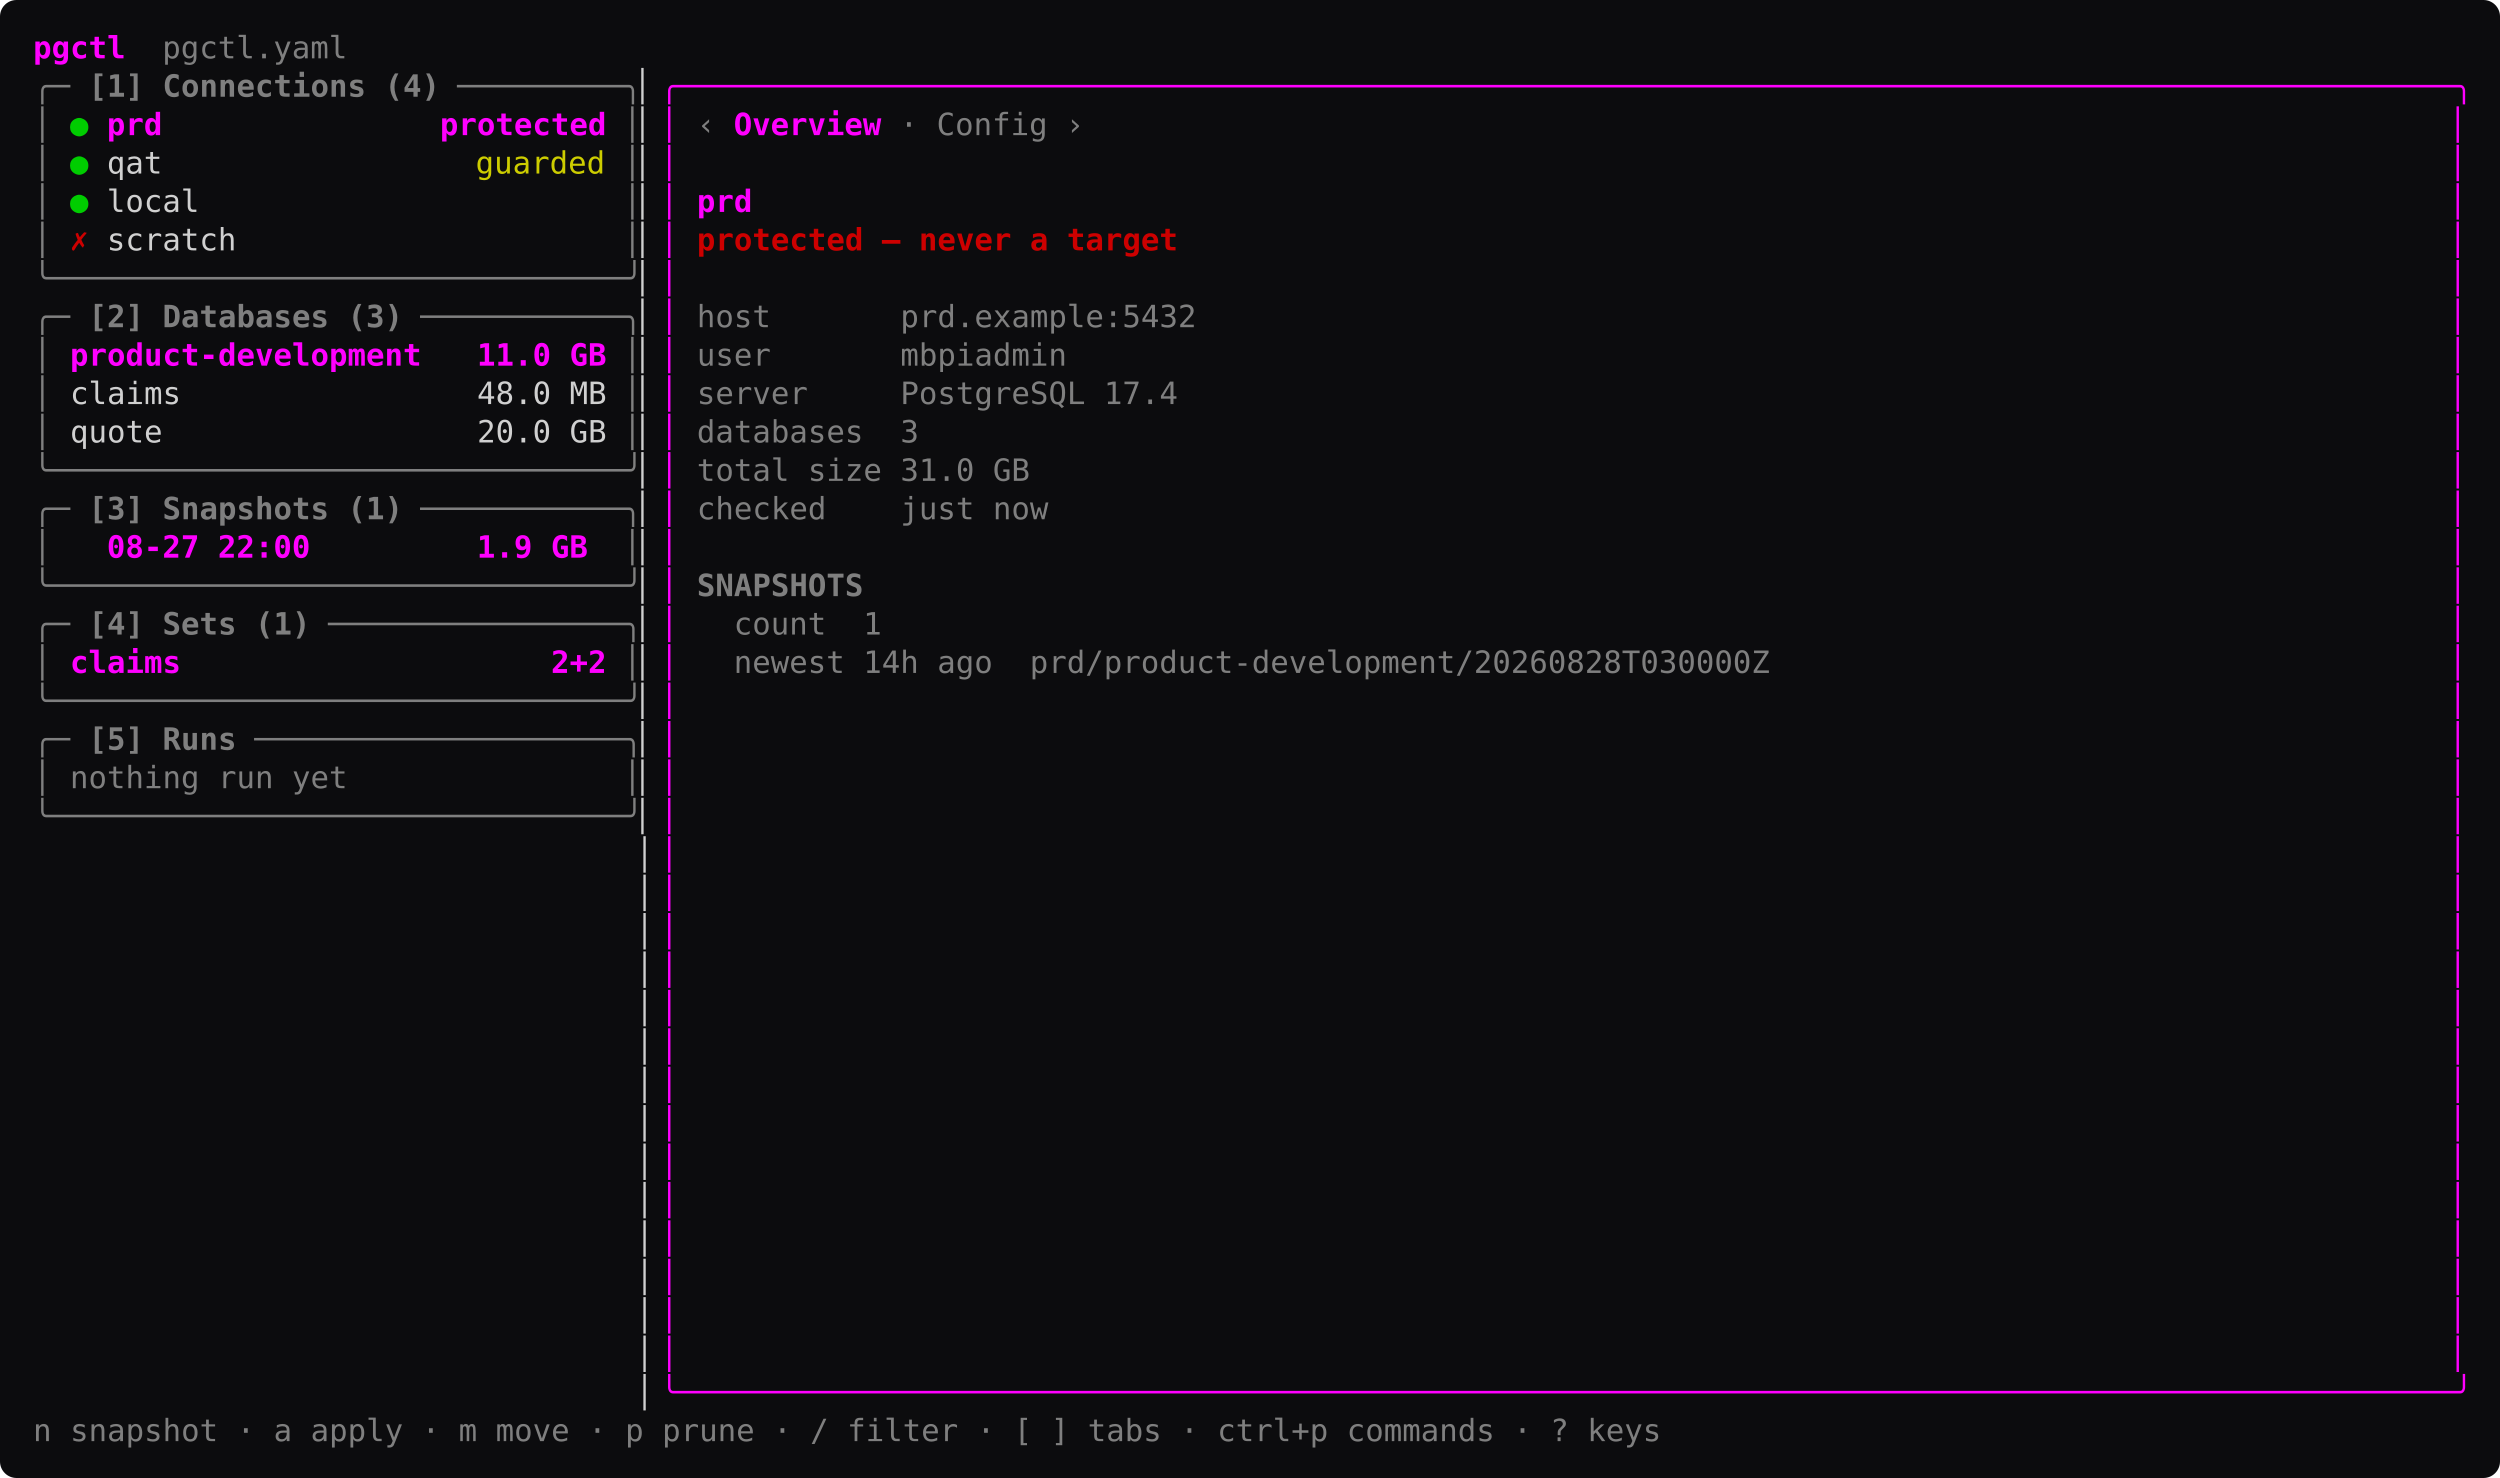
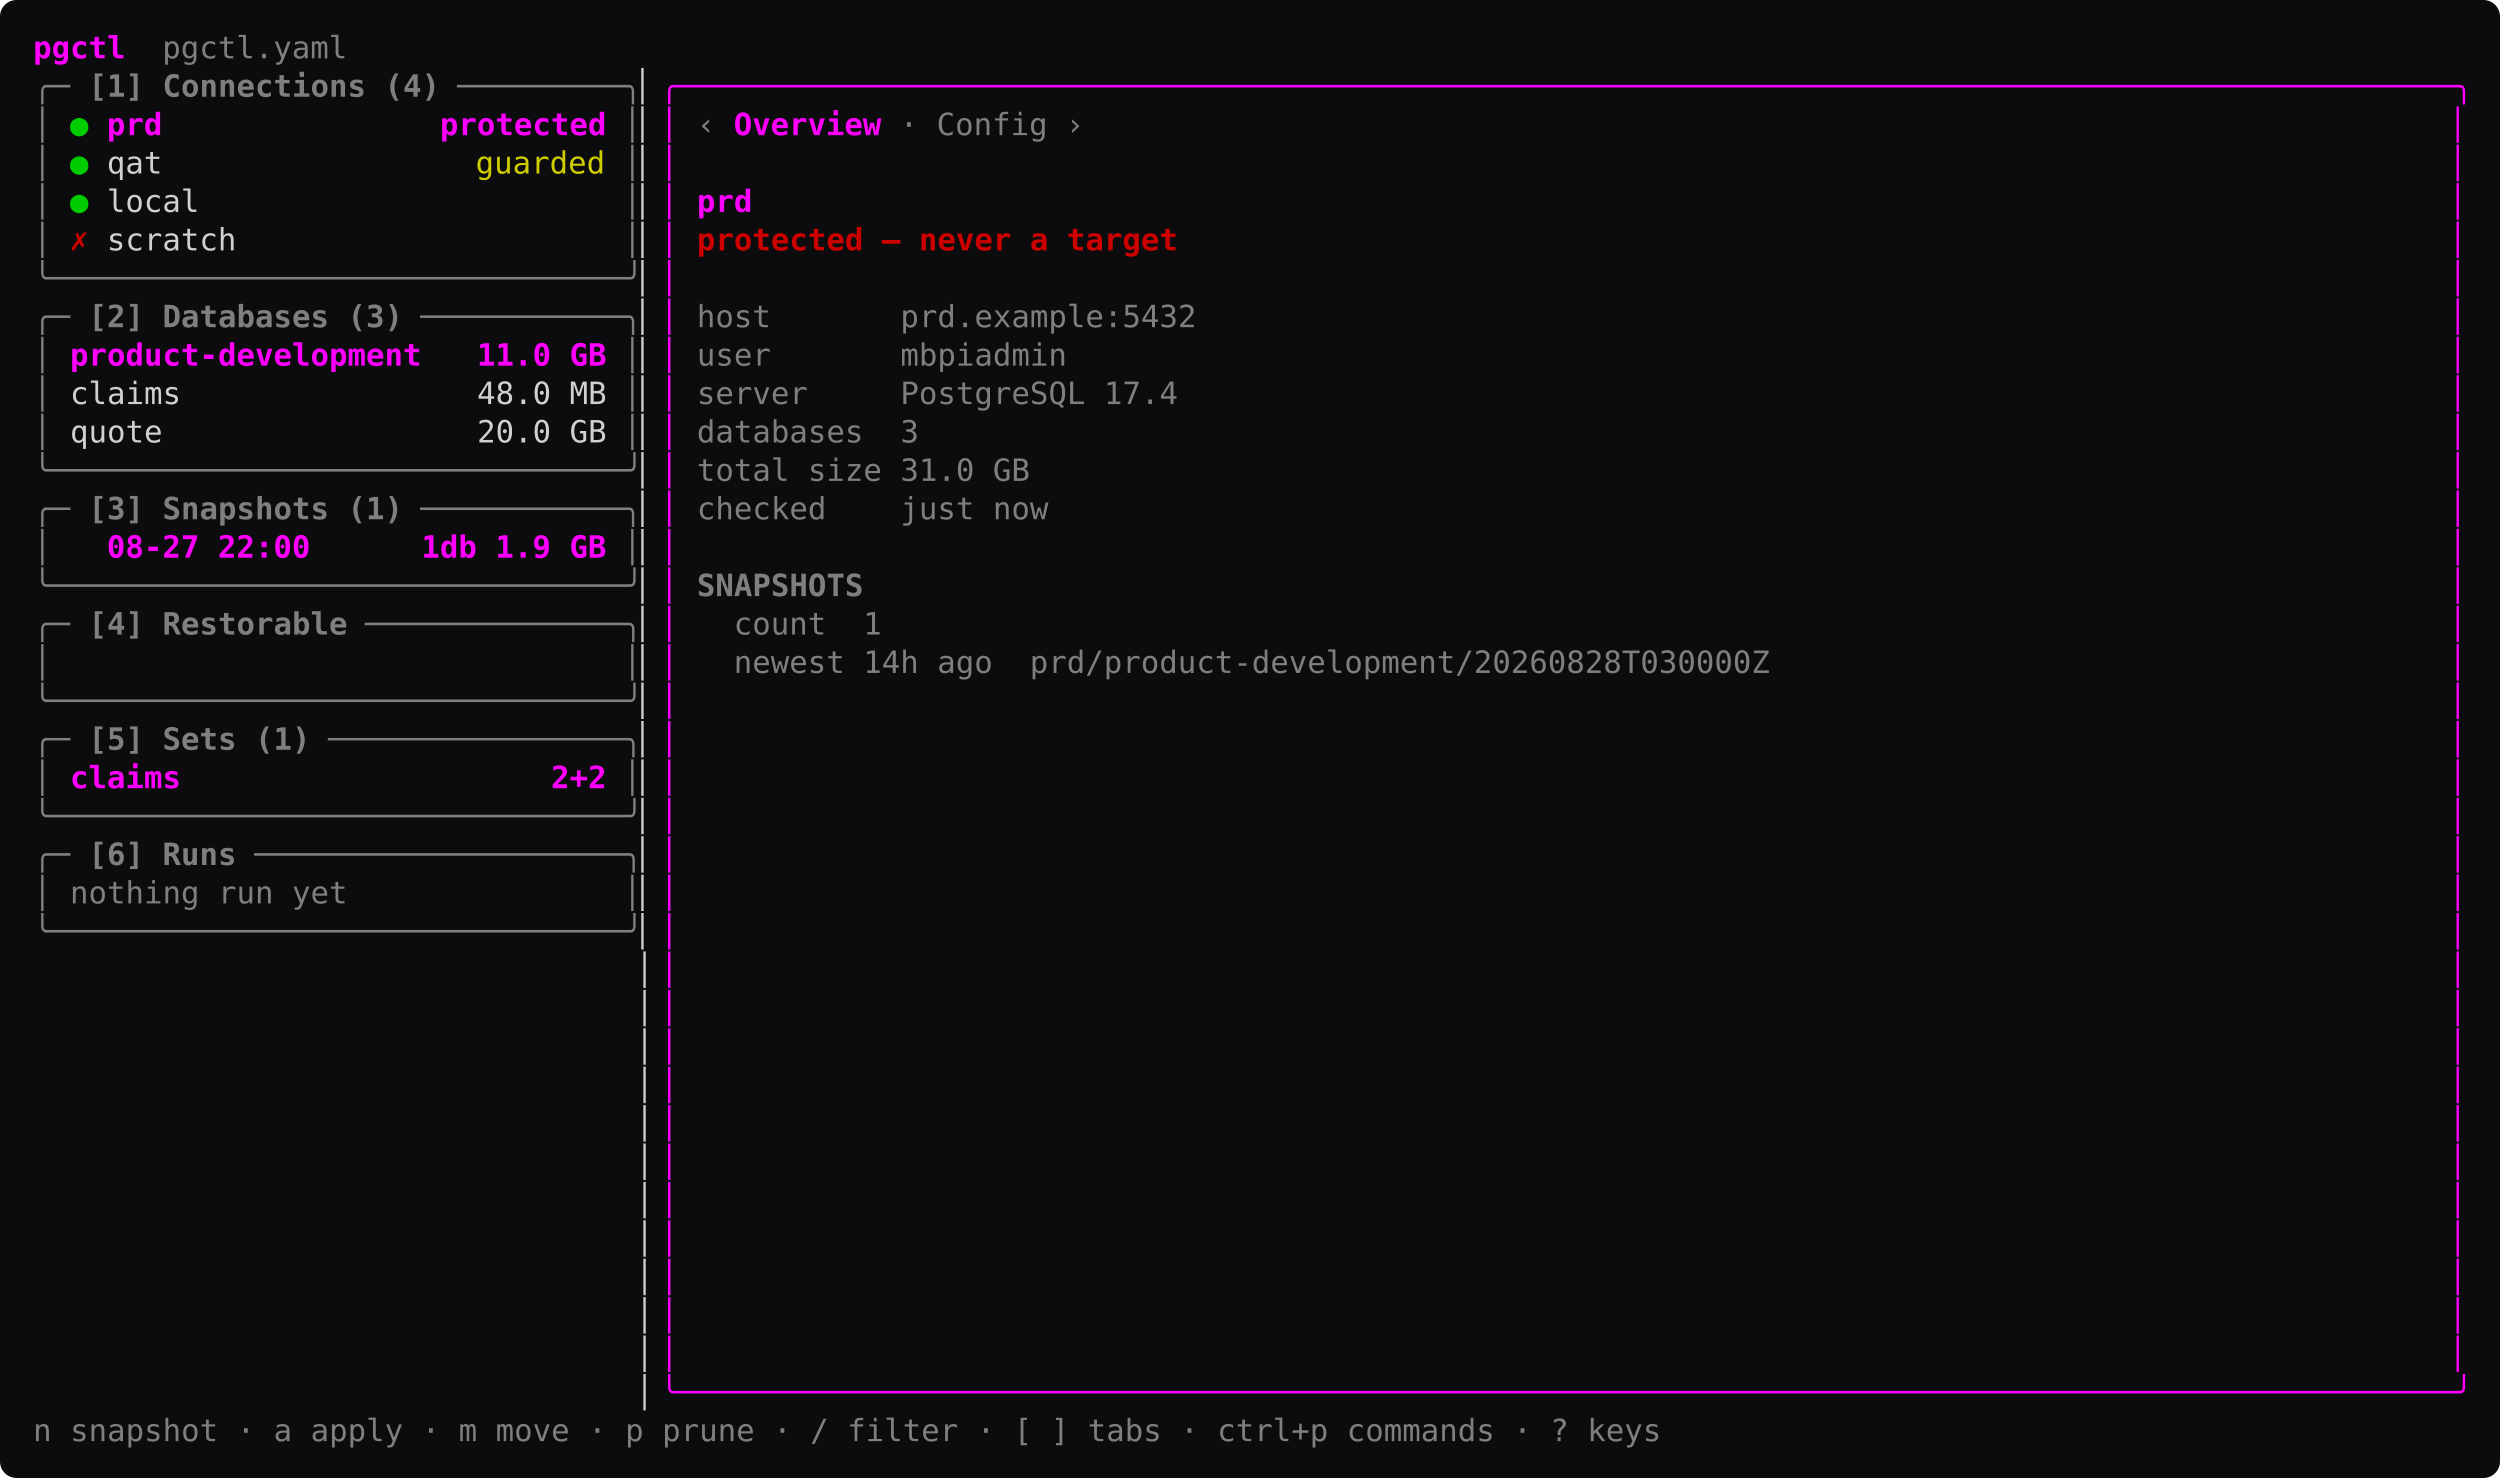
<svg xmlns="http://www.w3.org/2000/svg" width="1057.6" height="625.25" viewBox="0 0 1057.6 625.25" font-family="ui-monospace, 'SF Mono', SFMono-Regular, Menlo, Consolas, 'DejaVu Sans Mono', monospace" font-size="13" role="img">
  <rect width="1057.6" height="625.25" rx="7" fill="#0c0c0e" />
  <text x="14" y="24.68" textLength="39" lengthAdjust="spacing" fill="#ff00ff" font-weight="600" xml:space="preserve">pgctl</text>
  <text x="53" y="24.68" textLength="93.6" lengthAdjust="spacing" fill="#7f7f7f" xml:space="preserve">  pgctl.yaml</text>
  <text x="14" y="40.92" textLength="15.6" lengthAdjust="spacing" fill="#7f7f7f" xml:space="preserve">╭─</text>
  <text x="29.6" y="40.92" textLength="156" lengthAdjust="spacing" fill="#7f7f7f" font-weight="600" xml:space="preserve"> [1] Connections (4)</text>
  <text x="193.4" y="40.92" textLength="78" lengthAdjust="spacing" fill="#7f7f7f" xml:space="preserve">─────────╮</text>
  <text x="271.4" y="40.92" textLength="7.8" lengthAdjust="spacing" fill="#d0d0d0" xml:space="preserve">▏</text>
  <text x="279.2" y="40.92" textLength="764.4" lengthAdjust="spacing" fill="#ff00ff" xml:space="preserve">╭────────────────────────────────────────────────────────────────────────────────────────────────╮</text>
  <text x="14" y="57.17" textLength="7.8" lengthAdjust="spacing" fill="#7f7f7f" xml:space="preserve">│</text>
  <text x="29.6" y="57.17" textLength="7.8" lengthAdjust="spacing" fill="#00cd00" xml:space="preserve">●</text>
  <text x="45.2" y="57.17" textLength="210.6" lengthAdjust="spacing" fill="#ff00ff" font-weight="600" xml:space="preserve">prd               protected</text>
  <text x="263.6" y="57.17" textLength="7.8" lengthAdjust="spacing" fill="#7f7f7f" xml:space="preserve">│</text>
  <text x="271.4" y="57.17" textLength="7.8" lengthAdjust="spacing" fill="#d0d0d0" xml:space="preserve">▏</text>
  <text x="279.2" y="57.17" textLength="7.8" lengthAdjust="spacing" fill="#ff00ff" xml:space="preserve">│</text>
  <text x="294.8" y="57.17" textLength="7.8" lengthAdjust="spacing" fill="#7f7f7f" xml:space="preserve">‹</text>
  <text x="310.4" y="57.17" textLength="7.8" lengthAdjust="spacing" fill="#ff00ff" font-weight="600" xml:space="preserve">O</text>
  <text x="318.2" y="57.17" textLength="7.8" lengthAdjust="spacing" fill="#ff00ff" font-weight="600" xml:space="preserve">v</text>
  <text x="326" y="57.17" textLength="7.8" lengthAdjust="spacing" fill="#ff00ff" font-weight="600" xml:space="preserve">e</text>
  <text x="333.8" y="57.17" textLength="7.8" lengthAdjust="spacing" fill="#ff00ff" font-weight="600" xml:space="preserve">r</text>
  <text x="341.6" y="57.17" textLength="7.8" lengthAdjust="spacing" fill="#ff00ff" font-weight="600" xml:space="preserve">v</text>
  <text x="349.4" y="57.17" textLength="7.8" lengthAdjust="spacing" fill="#ff00ff" font-weight="600" xml:space="preserve">i</text>
  <text x="357.2" y="57.17" textLength="7.8" lengthAdjust="spacing" fill="#ff00ff" font-weight="600" xml:space="preserve">e</text>
  <text x="365" y="57.17" textLength="7.8" lengthAdjust="spacing" fill="#ff00ff" font-weight="600" xml:space="preserve">w</text>
  <text x="380.6" y="57.17" textLength="7.8" lengthAdjust="spacing" fill="#7f7f7f" xml:space="preserve">·</text>
  <text x="388.4" y="57.17" textLength="54.6" lengthAdjust="spacing" fill="#7f7f7f" xml:space="preserve"> Config</text>
  <text x="450.8" y="57.17" textLength="7.8" lengthAdjust="spacing" fill="#7f7f7f" xml:space="preserve">›</text>
  <text x="1035.8" y="57.17" textLength="7.8" lengthAdjust="spacing" fill="#ff00ff" xml:space="preserve">│</text>
  <text x="14" y="73.42" textLength="7.8" lengthAdjust="spacing" fill="#7f7f7f" xml:space="preserve">│</text>
  <text x="29.6" y="73.42" textLength="7.8" lengthAdjust="spacing" fill="#00cd00" xml:space="preserve">●</text>
  <text x="45.2" y="73.42" textLength="23.4" lengthAdjust="spacing" fill="#d0d0d0" xml:space="preserve">qat</text>
  <text x="201.2" y="73.42" textLength="54.6" lengthAdjust="spacing" fill="#cdcd00" xml:space="preserve">guarded</text>
  <text x="263.6" y="73.42" textLength="7.8" lengthAdjust="spacing" fill="#7f7f7f" xml:space="preserve">│</text>
  <text x="271.4" y="73.42" textLength="7.8" lengthAdjust="spacing" fill="#d0d0d0" xml:space="preserve">▏</text>
  <text x="279.2" y="73.42" textLength="7.8" lengthAdjust="spacing" fill="#ff00ff" xml:space="preserve">│</text>
  <text x="1035.8" y="73.42" textLength="7.8" lengthAdjust="spacing" fill="#ff00ff" xml:space="preserve">│</text>
  <text x="14" y="89.67" textLength="7.8" lengthAdjust="spacing" fill="#7f7f7f" xml:space="preserve">│</text>
  <text x="29.6" y="89.67" textLength="7.8" lengthAdjust="spacing" fill="#00cd00" xml:space="preserve">●</text>
  <text x="45.2" y="89.67" textLength="39" lengthAdjust="spacing" fill="#d0d0d0" xml:space="preserve">local</text>
  <text x="263.6" y="89.67" textLength="7.8" lengthAdjust="spacing" fill="#7f7f7f" xml:space="preserve">│</text>
  <text x="271.4" y="89.67" textLength="7.8" lengthAdjust="spacing" fill="#d0d0d0" xml:space="preserve">▏</text>
  <text x="279.2" y="89.67" textLength="7.8" lengthAdjust="spacing" fill="#ff00ff" xml:space="preserve">│</text>
  <text x="294.8" y="89.67" textLength="23.4" lengthAdjust="spacing" fill="#ff00ff" font-weight="600" xml:space="preserve">prd</text>
  <text x="1035.8" y="89.67" textLength="7.8" lengthAdjust="spacing" fill="#ff00ff" xml:space="preserve">│</text>
  <text x="14" y="105.92" textLength="7.8" lengthAdjust="spacing" fill="#7f7f7f" xml:space="preserve">│</text>
  <text x="29.6" y="105.92" textLength="7.8" lengthAdjust="spacing" fill="#cd0000" font-weight="600" xml:space="preserve">✗</text>
  <text x="45.2" y="105.92" textLength="54.6" lengthAdjust="spacing" fill="#d0d0d0" xml:space="preserve">scratch</text>
  <text x="263.6" y="105.92" textLength="7.8" lengthAdjust="spacing" fill="#7f7f7f" xml:space="preserve">│</text>
  <text x="271.4" y="105.92" textLength="7.8" lengthAdjust="spacing" fill="#d0d0d0" xml:space="preserve">▏</text>
  <text x="279.2" y="105.92" textLength="7.8" lengthAdjust="spacing" fill="#ff00ff" xml:space="preserve">│</text>
  <text x="294.8" y="105.92" textLength="202.8" lengthAdjust="spacing" fill="#cd0000" font-weight="600" xml:space="preserve">protected — never a target</text>
  <text x="1035.8" y="105.92" textLength="7.8" lengthAdjust="spacing" fill="#ff00ff" xml:space="preserve">│</text>
  <text x="14" y="122.17" textLength="257.4" lengthAdjust="spacing" fill="#7f7f7f" xml:space="preserve">╰───────────────────────────────╯</text>
  <text x="271.4" y="122.17" textLength="7.8" lengthAdjust="spacing" fill="#d0d0d0" xml:space="preserve">▏</text>
  <text x="279.2" y="122.17" textLength="7.8" lengthAdjust="spacing" fill="#ff00ff" xml:space="preserve">│</text>
  <text x="1035.8" y="122.17" textLength="7.8" lengthAdjust="spacing" fill="#ff00ff" xml:space="preserve">│</text>
  <text x="14" y="138.43" textLength="15.6" lengthAdjust="spacing" fill="#7f7f7f" xml:space="preserve">╭─</text>
  <text x="29.6" y="138.43" textLength="140.4" lengthAdjust="spacing" fill="#7f7f7f" font-weight="600" xml:space="preserve"> [2] Databases (3)</text>
  <text x="177.8" y="138.43" textLength="93.6" lengthAdjust="spacing" fill="#7f7f7f" xml:space="preserve">───────────╮</text>
  <text x="271.4" y="138.43" textLength="7.8" lengthAdjust="spacing" fill="#d0d0d0" xml:space="preserve">▏</text>
  <text x="279.2" y="138.43" textLength="7.8" lengthAdjust="spacing" fill="#ff00ff" xml:space="preserve">│</text>
  <text x="294.8" y="138.43" textLength="210.6" lengthAdjust="spacing" fill="#7f7f7f" xml:space="preserve">host       prd.example:5432</text>
  <text x="1035.8" y="138.43" textLength="7.8" lengthAdjust="spacing" fill="#ff00ff" xml:space="preserve">│</text>
  <text x="14" y="154.68" textLength="7.8" lengthAdjust="spacing" fill="#7f7f7f" xml:space="preserve">│</text>
  <text x="29.6" y="154.68" textLength="226.2" lengthAdjust="spacing" fill="#ff00ff" font-weight="600" xml:space="preserve">product-development   11.0 GB</text>
  <text x="263.6" y="154.68" textLength="7.8" lengthAdjust="spacing" fill="#7f7f7f" xml:space="preserve">│</text>
  <text x="271.4" y="154.68" textLength="7.8" lengthAdjust="spacing" fill="#d0d0d0" xml:space="preserve">▏</text>
  <text x="279.2" y="154.68" textLength="7.8" lengthAdjust="spacing" fill="#ff00ff" xml:space="preserve">│</text>
  <text x="294.8" y="154.68" textLength="156" lengthAdjust="spacing" fill="#7f7f7f" xml:space="preserve">user       mbpiadmin</text>
  <text x="1035.8" y="154.68" textLength="7.8" lengthAdjust="spacing" fill="#ff00ff" xml:space="preserve">│</text>
  <text x="14" y="170.93" textLength="7.8" lengthAdjust="spacing" fill="#7f7f7f" xml:space="preserve">│</text>
  <text x="21.8" y="170.93" textLength="234" lengthAdjust="spacing" fill="#d0d0d0" xml:space="preserve"> claims                48.0 MB</text>
  <text x="263.6" y="170.93" textLength="7.8" lengthAdjust="spacing" fill="#7f7f7f" xml:space="preserve">│</text>
  <text x="271.4" y="170.93" textLength="7.8" lengthAdjust="spacing" fill="#d0d0d0" xml:space="preserve">▏</text>
  <text x="279.2" y="170.93" textLength="7.8" lengthAdjust="spacing" fill="#ff00ff" xml:space="preserve">│</text>
  <text x="294.8" y="170.93" textLength="202.8" lengthAdjust="spacing" fill="#7f7f7f" xml:space="preserve">server     PostgreSQL 17.4</text>
  <text x="1035.8" y="170.93" textLength="7.8" lengthAdjust="spacing" fill="#ff00ff" xml:space="preserve">│</text>
  <text x="14" y="187.18" textLength="7.8" lengthAdjust="spacing" fill="#7f7f7f" xml:space="preserve">│</text>
  <text x="21.8" y="187.18" textLength="234" lengthAdjust="spacing" fill="#d0d0d0" xml:space="preserve"> quote                 20.0 GB</text>
  <text x="263.6" y="187.18" textLength="7.8" lengthAdjust="spacing" fill="#7f7f7f" xml:space="preserve">│</text>
  <text x="271.4" y="187.18" textLength="7.8" lengthAdjust="spacing" fill="#d0d0d0" xml:space="preserve">▏</text>
  <text x="279.2" y="187.18" textLength="7.8" lengthAdjust="spacing" fill="#ff00ff" xml:space="preserve">│</text>
  <text x="294.8" y="187.18" textLength="93.6" lengthAdjust="spacing" fill="#7f7f7f" xml:space="preserve">databases  3</text>
  <text x="1035.8" y="187.18" textLength="7.8" lengthAdjust="spacing" fill="#ff00ff" xml:space="preserve">│</text>
  <text x="14" y="203.43" textLength="257.4" lengthAdjust="spacing" fill="#7f7f7f" xml:space="preserve">╰───────────────────────────────╯</text>
  <text x="271.4" y="203.43" textLength="7.8" lengthAdjust="spacing" fill="#d0d0d0" xml:space="preserve">▏</text>
  <text x="279.2" y="203.43" textLength="7.8" lengthAdjust="spacing" fill="#ff00ff" xml:space="preserve">│</text>
  <text x="294.8" y="203.43" textLength="140.4" lengthAdjust="spacing" fill="#7f7f7f" xml:space="preserve">total size 31.0 GB</text>
  <text x="1035.8" y="203.43" textLength="7.8" lengthAdjust="spacing" fill="#ff00ff" xml:space="preserve">│</text>
  <text x="14" y="219.68" textLength="15.6" lengthAdjust="spacing" fill="#7f7f7f" xml:space="preserve">╭─</text>
  <text x="29.6" y="219.68" textLength="140.4" lengthAdjust="spacing" fill="#7f7f7f" font-weight="600" xml:space="preserve"> [3] Snapshots (1)</text>
  <text x="177.8" y="219.68" textLength="93.6" lengthAdjust="spacing" fill="#7f7f7f" xml:space="preserve">───────────╮</text>
  <text x="271.4" y="219.68" textLength="7.8" lengthAdjust="spacing" fill="#d0d0d0" xml:space="preserve">▏</text>
  <text x="279.2" y="219.68" textLength="7.8" lengthAdjust="spacing" fill="#ff00ff" xml:space="preserve">│</text>
  <text x="294.8" y="219.68" textLength="148.2" lengthAdjust="spacing" fill="#7f7f7f" xml:space="preserve">checked    just now</text>
  <text x="1035.8" y="219.68" textLength="7.8" lengthAdjust="spacing" fill="#ff00ff" xml:space="preserve">│</text>
  <text x="14" y="235.93" textLength="7.8" lengthAdjust="spacing" fill="#7f7f7f" xml:space="preserve">│</text>
-   <text x="45.2" y="235.93" textLength="202.8" lengthAdjust="spacing" fill="#ff00ff" font-weight="600" xml:space="preserve">08-27 22:00         1.9 GB</text>
+   <text x="45.2" y="235.93" textLength="210.6" lengthAdjust="spacing" fill="#ff00ff" font-weight="600" xml:space="preserve">08-27 22:00      1db 1.9 GB</text>
  <text x="263.6" y="235.93" textLength="7.8" lengthAdjust="spacing" fill="#7f7f7f" xml:space="preserve">│</text>
  <text x="271.4" y="235.93" textLength="7.8" lengthAdjust="spacing" fill="#d0d0d0" xml:space="preserve">▏</text>
  <text x="279.2" y="235.93" textLength="7.8" lengthAdjust="spacing" fill="#ff00ff" xml:space="preserve">│</text>
  <text x="1035.8" y="235.93" textLength="7.8" lengthAdjust="spacing" fill="#ff00ff" xml:space="preserve">│</text>
  <text x="14" y="252.18" textLength="257.4" lengthAdjust="spacing" fill="#7f7f7f" xml:space="preserve">╰───────────────────────────────╯</text>
  <text x="271.4" y="252.18" textLength="7.8" lengthAdjust="spacing" fill="#d0d0d0" xml:space="preserve">▏</text>
  <text x="279.2" y="252.18" textLength="7.8" lengthAdjust="spacing" fill="#ff00ff" xml:space="preserve">│</text>
  <text x="294.8" y="252.18" textLength="70.2" lengthAdjust="spacing" fill="#7f7f7f" font-weight="600" xml:space="preserve">SNAPSHOTS</text>
  <text x="1035.8" y="252.18" textLength="7.8" lengthAdjust="spacing" fill="#ff00ff" xml:space="preserve">│</text>
  <text x="14" y="268.43" textLength="15.6" lengthAdjust="spacing" fill="#7f7f7f" xml:space="preserve">╭─</text>
-   <text x="29.6" y="268.43" textLength="101.4" lengthAdjust="spacing" fill="#7f7f7f" font-weight="600" xml:space="preserve"> [4] Sets (1)</text>
-   <text x="138.8" y="268.43" textLength="132.6" lengthAdjust="spacing" fill="#7f7f7f" xml:space="preserve">────────────────╮</text>
+   <text x="29.6" y="268.43" textLength="117" lengthAdjust="spacing" fill="#7f7f7f" font-weight="600" xml:space="preserve"> [4] Restorable</text>
+   <text x="154.4" y="268.43" textLength="117" lengthAdjust="spacing" fill="#7f7f7f" xml:space="preserve">──────────────╮</text>
  <text x="271.4" y="268.43" textLength="7.8" lengthAdjust="spacing" fill="#d0d0d0" xml:space="preserve">▏</text>
  <text x="279.2" y="268.43" textLength="7.8" lengthAdjust="spacing" fill="#ff00ff" xml:space="preserve">│</text>
  <text x="310.4" y="268.43" textLength="62.4" lengthAdjust="spacing" fill="#7f7f7f" xml:space="preserve">count  1</text>
  <text x="1035.8" y="268.43" textLength="7.8" lengthAdjust="spacing" fill="#ff00ff" xml:space="preserve">│</text>
  <text x="14" y="284.68" textLength="7.8" lengthAdjust="spacing" fill="#7f7f7f" xml:space="preserve">│</text>
-   <text x="29.6" y="284.68" textLength="226.2" lengthAdjust="spacing" fill="#ff00ff" font-weight="600" xml:space="preserve">claims                    2+2</text>
  <text x="263.6" y="284.68" textLength="7.8" lengthAdjust="spacing" fill="#7f7f7f" xml:space="preserve">│</text>
  <text x="271.4" y="284.68" textLength="7.8" lengthAdjust="spacing" fill="#d0d0d0" xml:space="preserve">▏</text>
  <text x="279.2" y="284.68" textLength="7.8" lengthAdjust="spacing" fill="#ff00ff" xml:space="preserve">│</text>
  <text x="310.4" y="284.68" textLength="436.8" lengthAdjust="spacing" fill="#7f7f7f" xml:space="preserve">newest 14h ago  prd/product-development/20260828T030000Z</text>
  <text x="1035.8" y="284.68" textLength="7.8" lengthAdjust="spacing" fill="#ff00ff" xml:space="preserve">│</text>
  <text x="14" y="300.93" textLength="257.4" lengthAdjust="spacing" fill="#7f7f7f" xml:space="preserve">╰───────────────────────────────╯</text>
  <text x="271.4" y="300.93" textLength="7.8" lengthAdjust="spacing" fill="#d0d0d0" xml:space="preserve">▏</text>
  <text x="279.2" y="300.93" textLength="7.8" lengthAdjust="spacing" fill="#ff00ff" xml:space="preserve">│</text>
  <text x="1035.8" y="300.93" textLength="7.8" lengthAdjust="spacing" fill="#ff00ff" xml:space="preserve">│</text>
  <text x="14" y="317.18" textLength="15.6" lengthAdjust="spacing" fill="#7f7f7f" xml:space="preserve">╭─</text>
-   <text x="29.6" y="317.18" textLength="70.2" lengthAdjust="spacing" fill="#7f7f7f" font-weight="600" xml:space="preserve"> [5] Runs</text>
-   <text x="107.6" y="317.18" textLength="163.8" lengthAdjust="spacing" fill="#7f7f7f" xml:space="preserve">────────────────────╮</text>
+   <text x="29.6" y="317.18" textLength="101.4" lengthAdjust="spacing" fill="#7f7f7f" font-weight="600" xml:space="preserve"> [5] Sets (1)</text>
+   <text x="138.8" y="317.18" textLength="132.6" lengthAdjust="spacing" fill="#7f7f7f" xml:space="preserve">────────────────╮</text>
  <text x="271.4" y="317.18" textLength="7.8" lengthAdjust="spacing" fill="#d0d0d0" xml:space="preserve">▏</text>
  <text x="279.2" y="317.18" textLength="7.8" lengthAdjust="spacing" fill="#ff00ff" xml:space="preserve">│</text>
  <text x="1035.8" y="317.18" textLength="7.8" lengthAdjust="spacing" fill="#ff00ff" xml:space="preserve">│</text>
  <text x="14" y="333.43" textLength="7.8" lengthAdjust="spacing" fill="#7f7f7f" xml:space="preserve">│</text>
-   <text x="29.6" y="333.43" textLength="117" lengthAdjust="spacing" fill="#7f7f7f" xml:space="preserve">nothing run yet</text>
+   <text x="29.6" y="333.43" textLength="226.2" lengthAdjust="spacing" fill="#ff00ff" font-weight="600" xml:space="preserve">claims                    2+2</text>
  <text x="263.6" y="333.43" textLength="7.8" lengthAdjust="spacing" fill="#7f7f7f" xml:space="preserve">│</text>
  <text x="271.4" y="333.43" textLength="7.8" lengthAdjust="spacing" fill="#d0d0d0" xml:space="preserve">▏</text>
  <text x="279.2" y="333.43" textLength="7.8" lengthAdjust="spacing" fill="#ff00ff" xml:space="preserve">│</text>
  <text x="1035.8" y="333.43" textLength="7.8" lengthAdjust="spacing" fill="#ff00ff" xml:space="preserve">│</text>
  <text x="14" y="349.68" textLength="257.4" lengthAdjust="spacing" fill="#7f7f7f" xml:space="preserve">╰───────────────────────────────╯</text>
  <text x="271.4" y="349.68" textLength="7.8" lengthAdjust="spacing" fill="#d0d0d0" xml:space="preserve">▏</text>
  <text x="279.2" y="349.68" textLength="7.8" lengthAdjust="spacing" fill="#ff00ff" xml:space="preserve">│</text>
  <text x="1035.8" y="349.68" textLength="7.8" lengthAdjust="spacing" fill="#ff00ff" xml:space="preserve">│</text>
-   <text x="14" y="365.93" textLength="265.2" lengthAdjust="spacing" fill="#d0d0d0" xml:space="preserve">                                 ▏</text>
+   <text x="14" y="365.93" textLength="15.6" lengthAdjust="spacing" fill="#7f7f7f" xml:space="preserve">╭─</text>
+   <text x="29.6" y="365.93" textLength="70.2" lengthAdjust="spacing" fill="#7f7f7f" font-weight="600" xml:space="preserve"> [6] Runs</text>
+   <text x="107.6" y="365.93" textLength="163.8" lengthAdjust="spacing" fill="#7f7f7f" xml:space="preserve">────────────────────╮</text>
+   <text x="271.4" y="365.93" textLength="7.8" lengthAdjust="spacing" fill="#d0d0d0" xml:space="preserve">▏</text>
  <text x="279.2" y="365.93" textLength="7.8" lengthAdjust="spacing" fill="#ff00ff" xml:space="preserve">│</text>
  <text x="1035.8" y="365.93" textLength="7.8" lengthAdjust="spacing" fill="#ff00ff" xml:space="preserve">│</text>
-   <text x="14" y="382.18" textLength="265.2" lengthAdjust="spacing" fill="#d0d0d0" xml:space="preserve">                                 ▏</text>
+   <text x="14" y="382.18" textLength="7.8" lengthAdjust="spacing" fill="#7f7f7f" xml:space="preserve">│</text>
+   <text x="29.6" y="382.18" textLength="117" lengthAdjust="spacing" fill="#7f7f7f" xml:space="preserve">nothing run yet</text>
+   <text x="263.6" y="382.18" textLength="7.8" lengthAdjust="spacing" fill="#7f7f7f" xml:space="preserve">│</text>
+   <text x="271.4" y="382.18" textLength="7.8" lengthAdjust="spacing" fill="#d0d0d0" xml:space="preserve">▏</text>
  <text x="279.2" y="382.18" textLength="7.8" lengthAdjust="spacing" fill="#ff00ff" xml:space="preserve">│</text>
  <text x="1035.8" y="382.18" textLength="7.8" lengthAdjust="spacing" fill="#ff00ff" xml:space="preserve">│</text>
-   <text x="14" y="398.43" textLength="265.2" lengthAdjust="spacing" fill="#d0d0d0" xml:space="preserve">                                 ▏</text>
+   <text x="14" y="398.43" textLength="257.4" lengthAdjust="spacing" fill="#7f7f7f" xml:space="preserve">╰───────────────────────────────╯</text>
+   <text x="271.4" y="398.43" textLength="7.8" lengthAdjust="spacing" fill="#d0d0d0" xml:space="preserve">▏</text>
  <text x="279.2" y="398.43" textLength="7.8" lengthAdjust="spacing" fill="#ff00ff" xml:space="preserve">│</text>
  <text x="1035.8" y="398.43" textLength="7.8" lengthAdjust="spacing" fill="#ff00ff" xml:space="preserve">│</text>
  <text x="14" y="414.68" textLength="265.2" lengthAdjust="spacing" fill="#d0d0d0" xml:space="preserve">                                 ▏</text>
  <text x="279.2" y="414.68" textLength="7.8" lengthAdjust="spacing" fill="#ff00ff" xml:space="preserve">│</text>
  <text x="1035.8" y="414.68" textLength="7.8" lengthAdjust="spacing" fill="#ff00ff" xml:space="preserve">│</text>
  <text x="14" y="430.93" textLength="265.2" lengthAdjust="spacing" fill="#d0d0d0" xml:space="preserve">                                 ▏</text>
  <text x="279.2" y="430.93" textLength="7.8" lengthAdjust="spacing" fill="#ff00ff" xml:space="preserve">│</text>
  <text x="1035.8" y="430.93" textLength="7.8" lengthAdjust="spacing" fill="#ff00ff" xml:space="preserve">│</text>
  <text x="14" y="447.18" textLength="265.2" lengthAdjust="spacing" fill="#d0d0d0" xml:space="preserve">                                 ▏</text>
  <text x="279.2" y="447.18" textLength="7.8" lengthAdjust="spacing" fill="#ff00ff" xml:space="preserve">│</text>
  <text x="1035.8" y="447.18" textLength="7.8" lengthAdjust="spacing" fill="#ff00ff" xml:space="preserve">│</text>
  <text x="14" y="463.43" textLength="265.2" lengthAdjust="spacing" fill="#d0d0d0" xml:space="preserve">                                 ▏</text>
  <text x="279.2" y="463.43" textLength="7.8" lengthAdjust="spacing" fill="#ff00ff" xml:space="preserve">│</text>
  <text x="1035.8" y="463.43" textLength="7.8" lengthAdjust="spacing" fill="#ff00ff" xml:space="preserve">│</text>
  <text x="14" y="479.68" textLength="265.2" lengthAdjust="spacing" fill="#d0d0d0" xml:space="preserve">                                 ▏</text>
  <text x="279.2" y="479.68" textLength="7.8" lengthAdjust="spacing" fill="#ff00ff" xml:space="preserve">│</text>
  <text x="1035.8" y="479.68" textLength="7.8" lengthAdjust="spacing" fill="#ff00ff" xml:space="preserve">│</text>
  <text x="14" y="495.93" textLength="265.2" lengthAdjust="spacing" fill="#d0d0d0" xml:space="preserve">                                 ▏</text>
  <text x="279.2" y="495.93" textLength="7.8" lengthAdjust="spacing" fill="#ff00ff" xml:space="preserve">│</text>
  <text x="1035.8" y="495.93" textLength="7.8" lengthAdjust="spacing" fill="#ff00ff" xml:space="preserve">│</text>
  <text x="14" y="512.17" textLength="265.2" lengthAdjust="spacing" fill="#d0d0d0" xml:space="preserve">                                 ▏</text>
  <text x="279.2" y="512.17" textLength="7.8" lengthAdjust="spacing" fill="#ff00ff" xml:space="preserve">│</text>
  <text x="1035.8" y="512.17" textLength="7.8" lengthAdjust="spacing" fill="#ff00ff" xml:space="preserve">│</text>
  <text x="14" y="528.42" textLength="265.2" lengthAdjust="spacing" fill="#d0d0d0" xml:space="preserve">                                 ▏</text>
  <text x="279.2" y="528.42" textLength="7.8" lengthAdjust="spacing" fill="#ff00ff" xml:space="preserve">│</text>
  <text x="1035.8" y="528.42" textLength="7.8" lengthAdjust="spacing" fill="#ff00ff" xml:space="preserve">│</text>
  <text x="14" y="544.67" textLength="265.2" lengthAdjust="spacing" fill="#d0d0d0" xml:space="preserve">                                 ▏</text>
  <text x="279.2" y="544.67" textLength="7.8" lengthAdjust="spacing" fill="#ff00ff" xml:space="preserve">│</text>
  <text x="1035.8" y="544.67" textLength="7.8" lengthAdjust="spacing" fill="#ff00ff" xml:space="preserve">│</text>
  <text x="14" y="560.92" textLength="265.2" lengthAdjust="spacing" fill="#d0d0d0" xml:space="preserve">                                 ▏</text>
  <text x="279.2" y="560.92" textLength="7.8" lengthAdjust="spacing" fill="#ff00ff" xml:space="preserve">│</text>
  <text x="1035.8" y="560.92" textLength="7.8" lengthAdjust="spacing" fill="#ff00ff" xml:space="preserve">│</text>
  <text x="14" y="577.17" textLength="265.2" lengthAdjust="spacing" fill="#d0d0d0" xml:space="preserve">                                 ▏</text>
  <text x="279.2" y="577.17" textLength="7.8" lengthAdjust="spacing" fill="#ff00ff" xml:space="preserve">│</text>
  <text x="1035.8" y="577.17" textLength="7.8" lengthAdjust="spacing" fill="#ff00ff" xml:space="preserve">│</text>
  <text x="14" y="593.42" textLength="265.2" lengthAdjust="spacing" fill="#d0d0d0" xml:space="preserve">                                 ▏</text>
  <text x="279.2" y="593.42" textLength="764.4" lengthAdjust="spacing" fill="#ff00ff" xml:space="preserve">╰────────────────────────────────────────────────────────────────────────────────────────────────╯</text>
  <text x="14" y="609.67" textLength="686.4" lengthAdjust="spacing" fill="#7f7f7f" xml:space="preserve">n snapshot · a apply · m move · p prune · / filter · [ ] tabs · ctrl+p commands · ? keys</text>
</svg>
